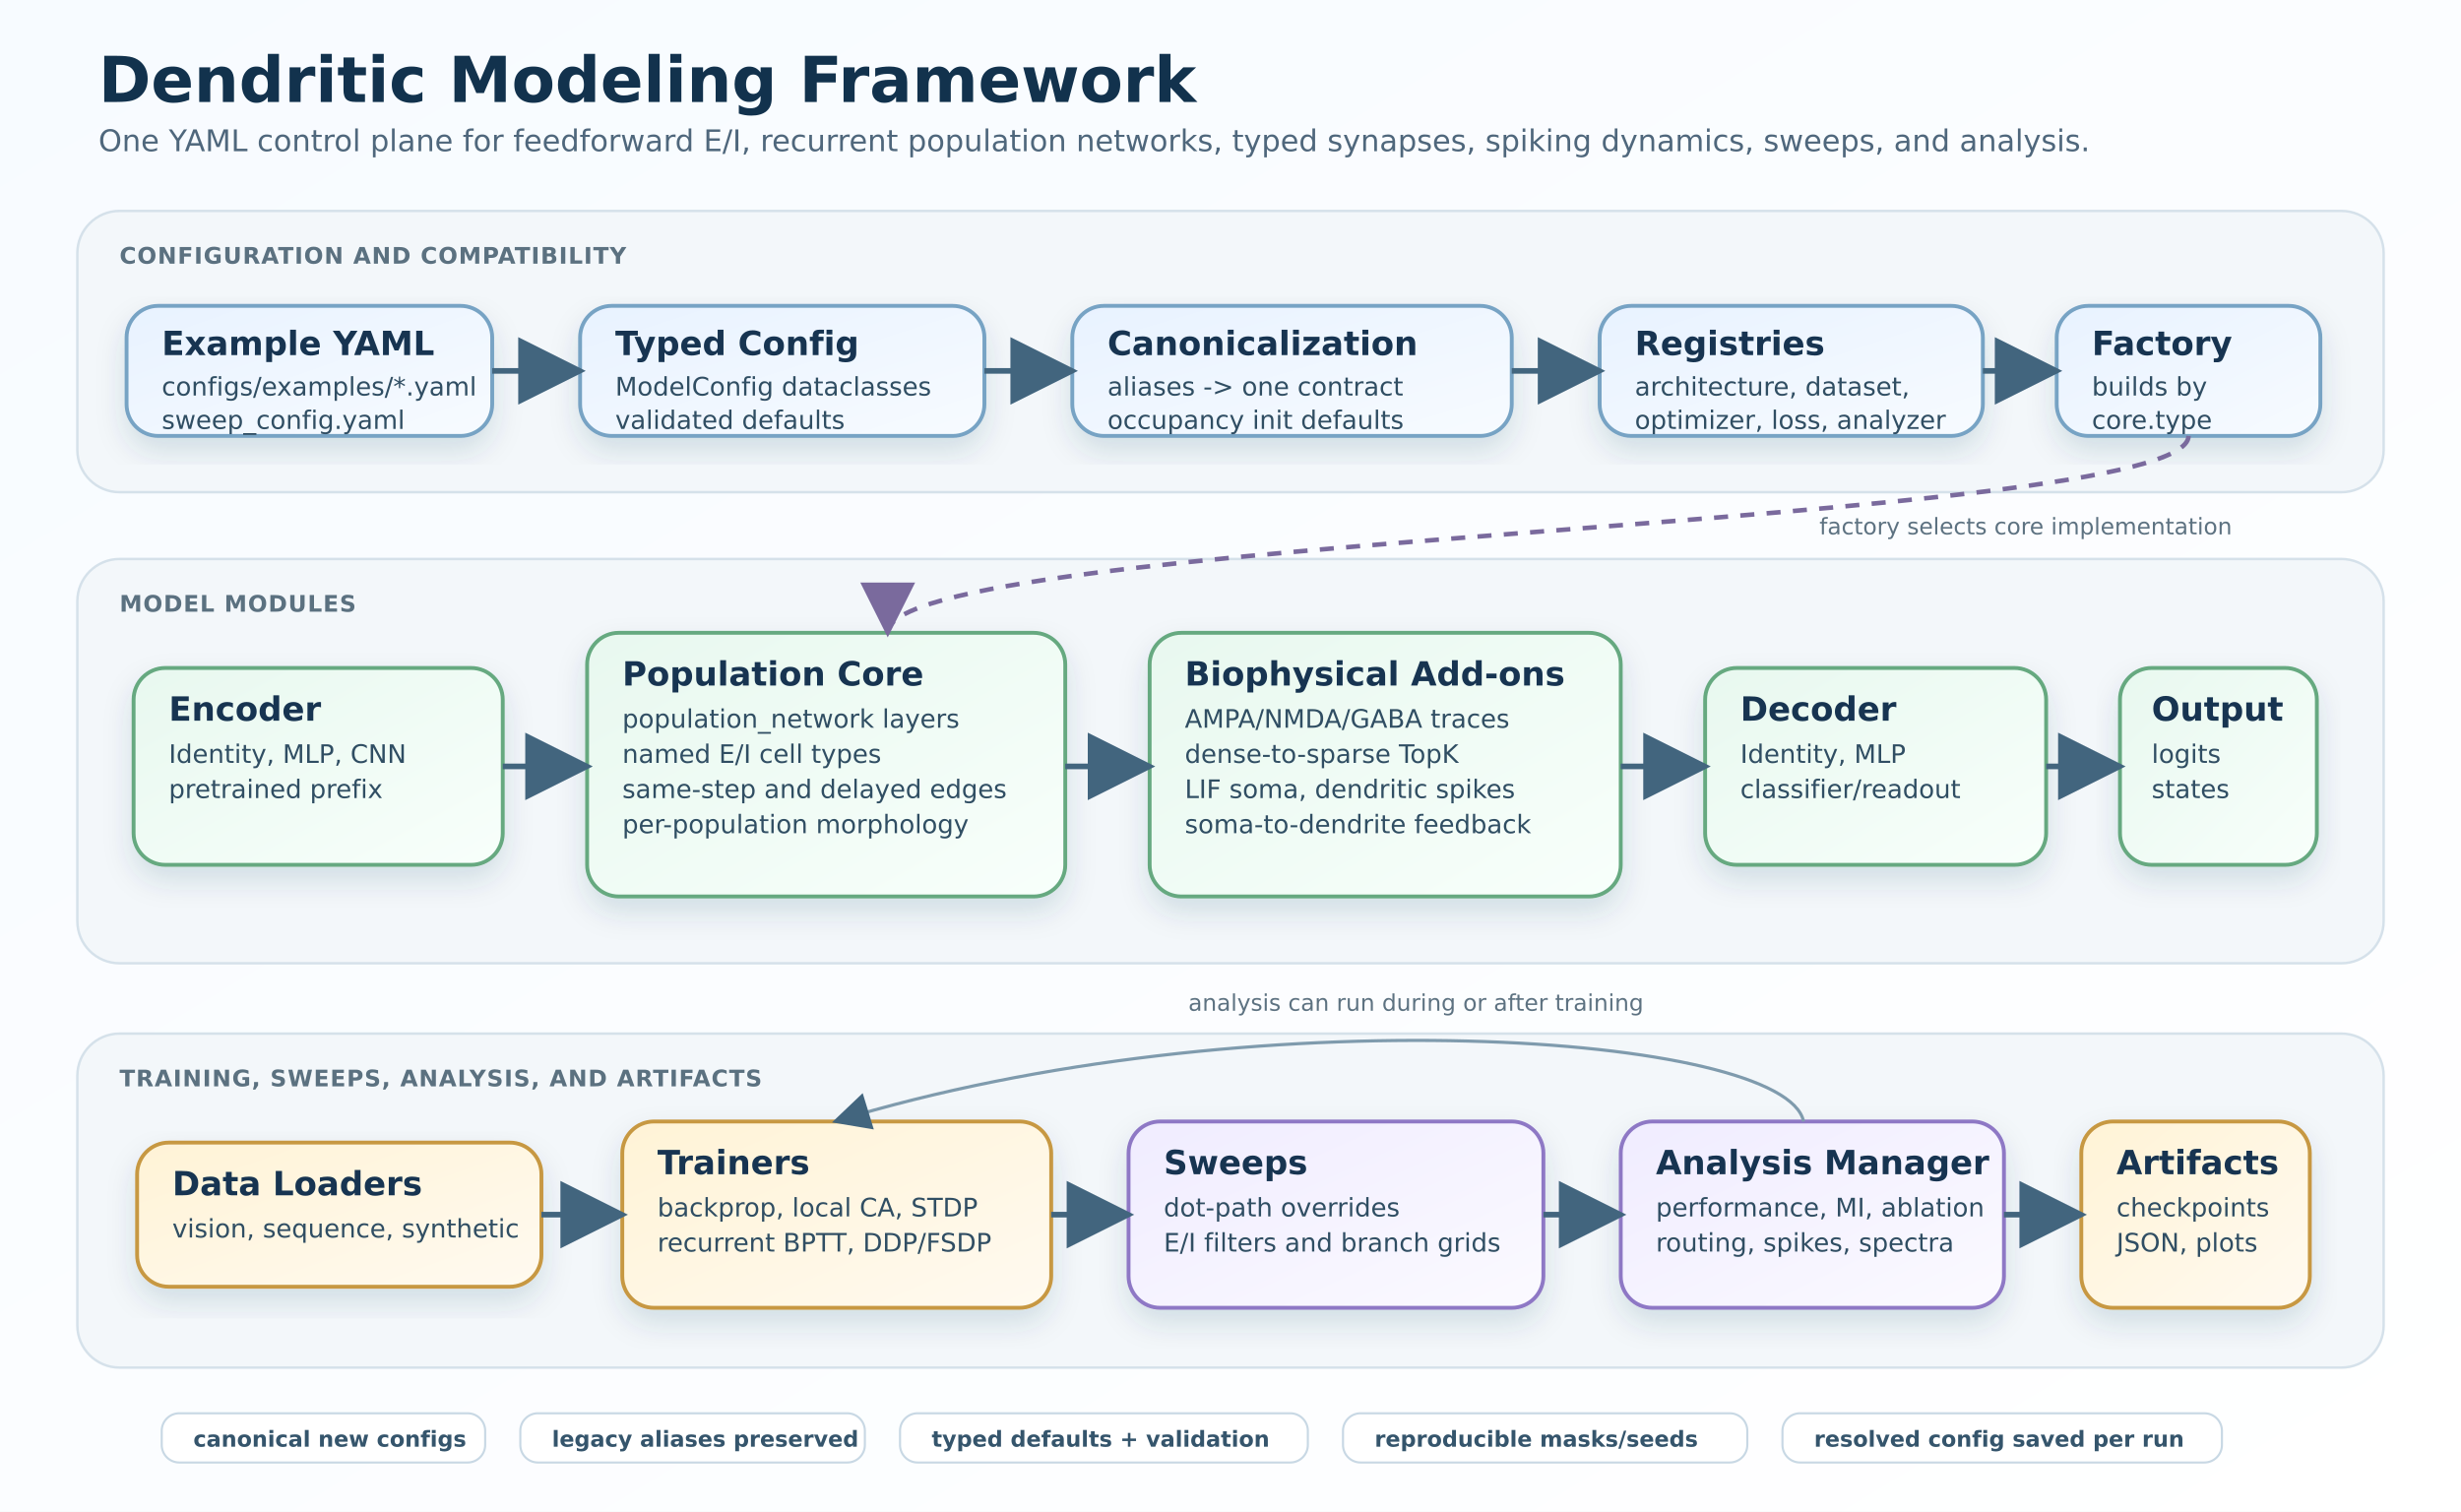
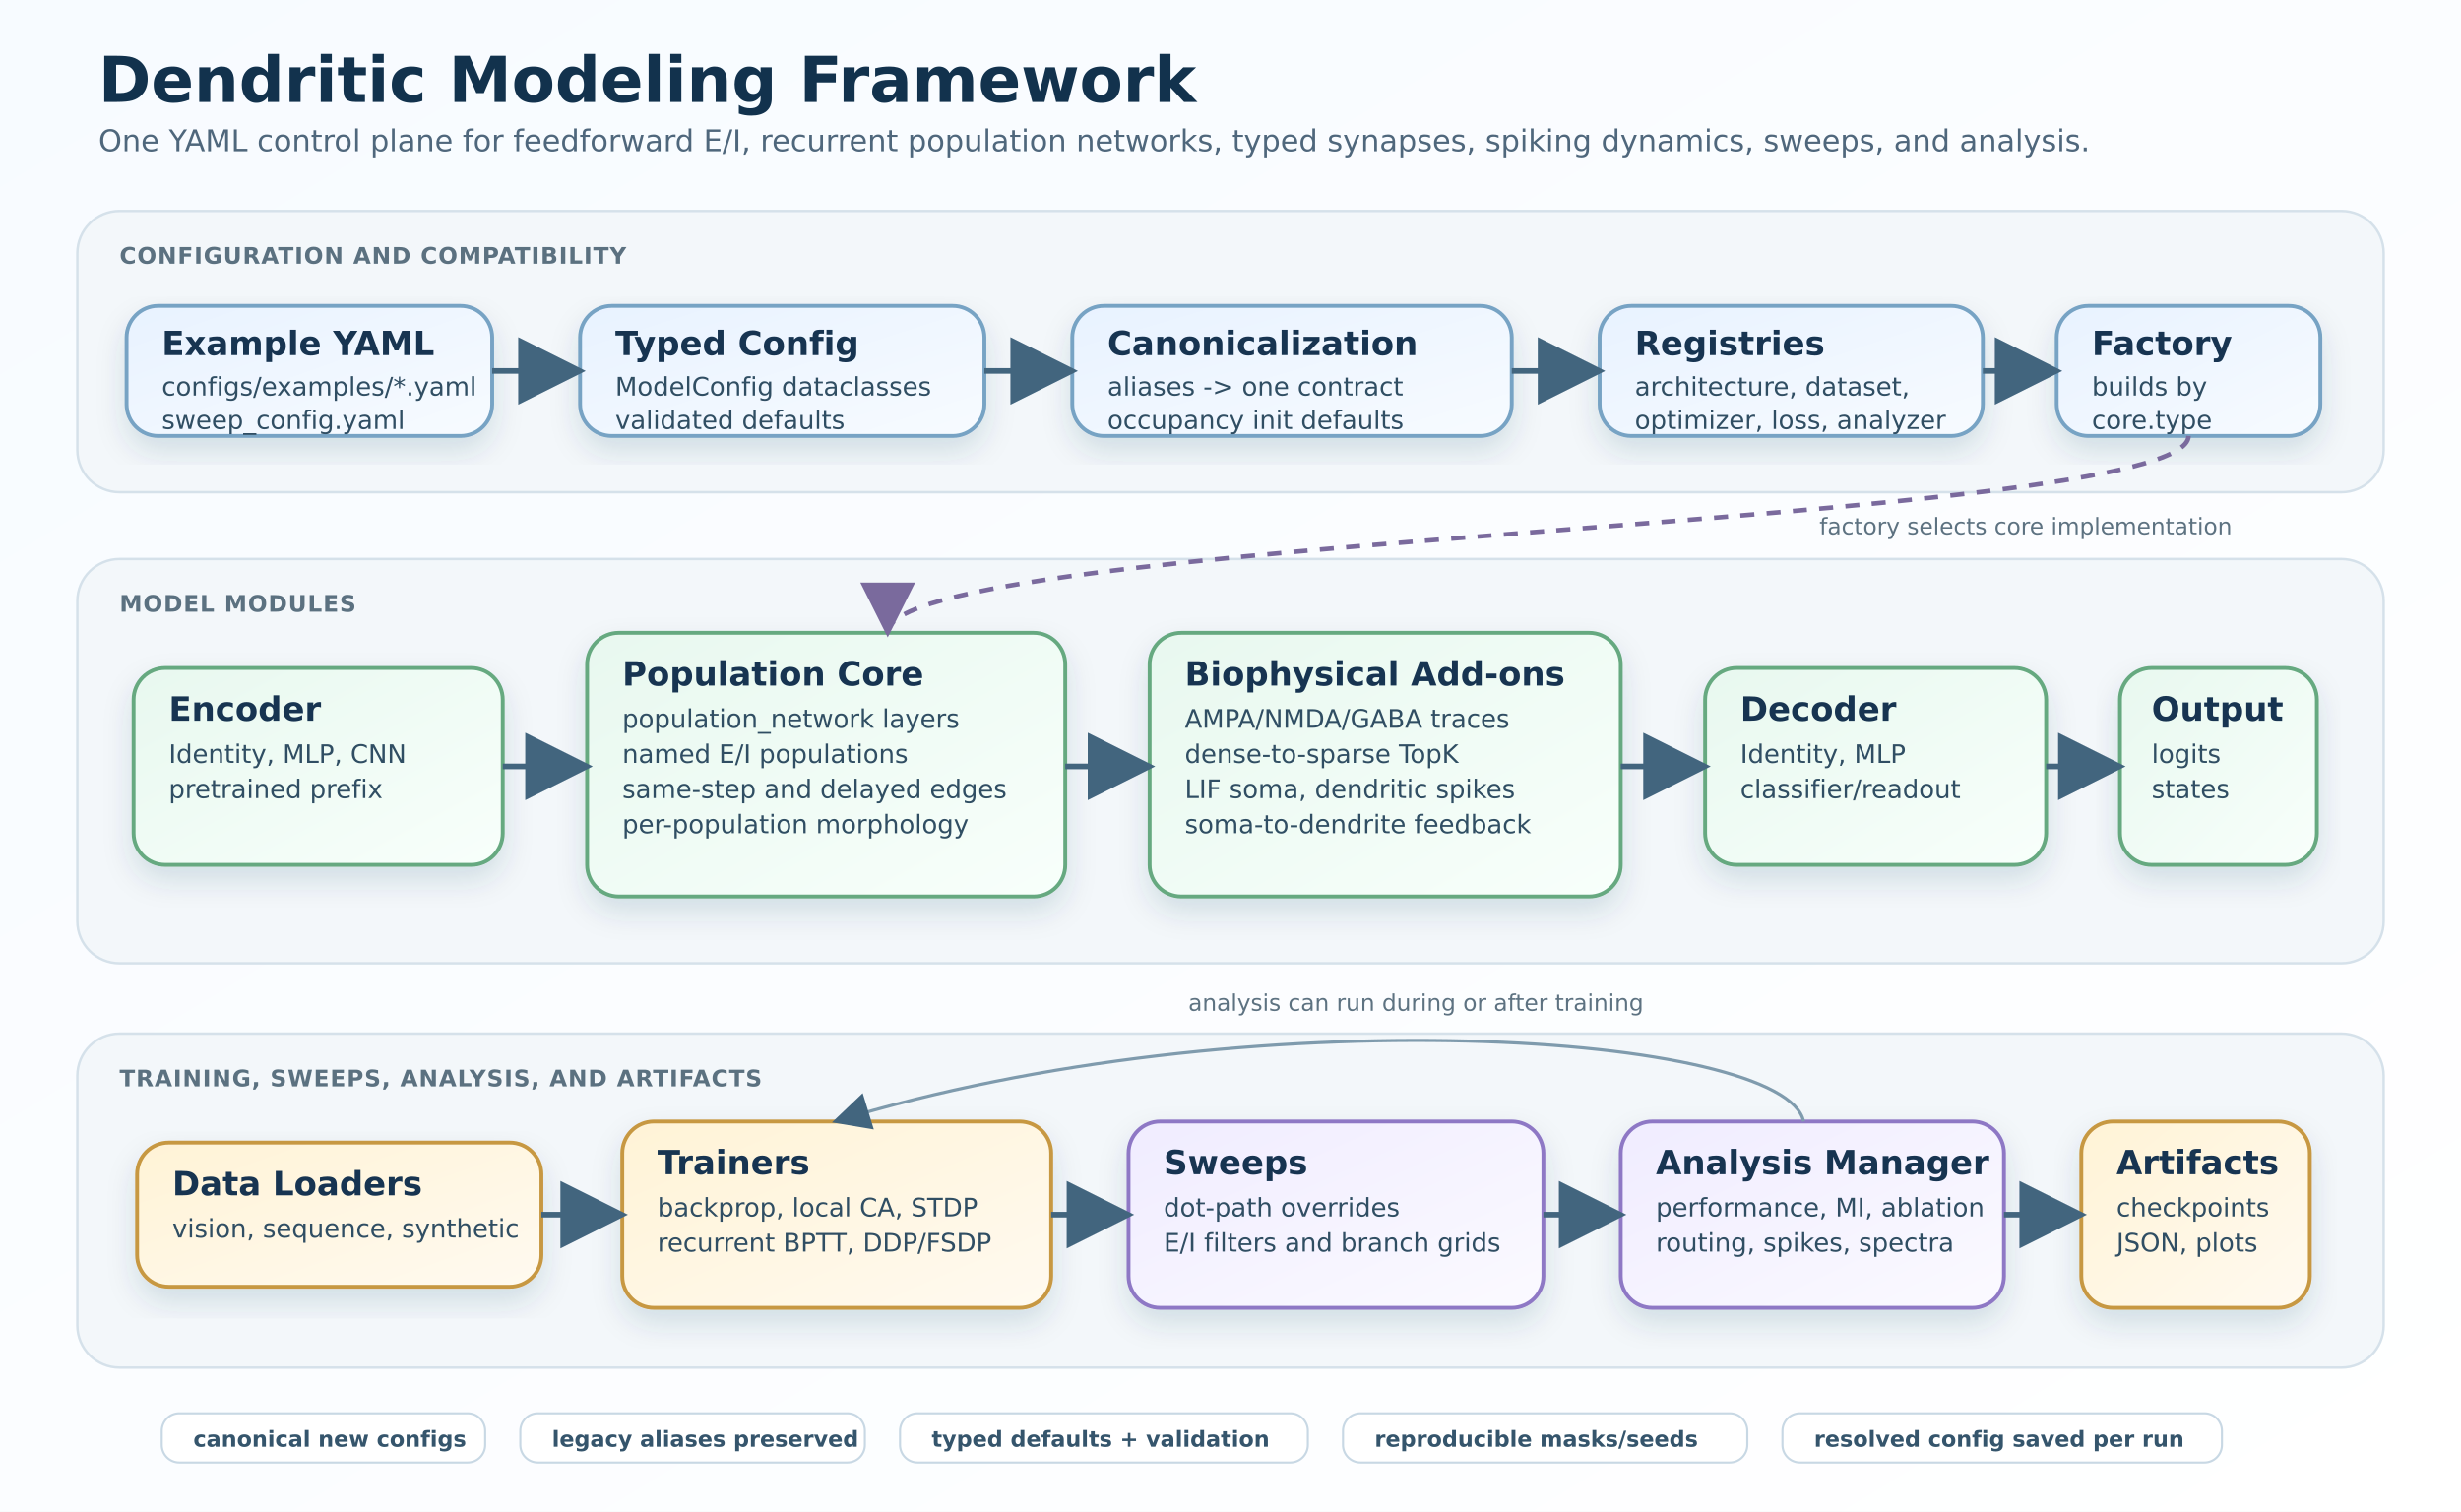
<svg xmlns="http://www.w3.org/2000/svg" width="1400" height="860" viewBox="0 0 1400 860" role="img" aria-labelledby="title desc">
  <defs>
    <linearGradient id="bg" x1="0" y1="0" x2="1" y2="1">
      <stop offset="0%" stop-color="#f7fbff" />
      <stop offset="100%" stop-color="#ffffff" />
    </linearGradient>
    <linearGradient id="blue" x1="0" y1="0" x2="1" y2="1">
      <stop offset="0%" stop-color="#e8f2ff" />
      <stop offset="100%" stop-color="#f7fbff" />
    </linearGradient>
    <linearGradient id="green" x1="0" y1="0" x2="1" y2="1">
      <stop offset="0%" stop-color="#e8f8ef" />
      <stop offset="100%" stop-color="#f8fffb" />
    </linearGradient>
    <linearGradient id="amber" x1="0" y1="0" x2="1" y2="1">
      <stop offset="0%" stop-color="#fff3d6" />
      <stop offset="100%" stop-color="#fffaf0" />
    </linearGradient>
    <linearGradient id="violet" x1="0" y1="0" x2="1" y2="1">
      <stop offset="0%" stop-color="#f0ecff" />
      <stop offset="100%" stop-color="#fbfaff" />
    </linearGradient>
    <filter id="shadow" x="-12%" y="-18%" width="124%" height="140%">
      <feDropShadow dx="0" dy="8" stdDeviation="8" flood-color="#17405f" flood-opacity="0.14" />
    </filter>
    <marker id="arrow" markerWidth="14" markerHeight="12" refX="11" refY="6" orient="auto">
      <path d="M0,0 L12,6 L0,12 z" fill="#42657e" />
    </marker>
    <marker id="arrowSoft" markerWidth="14" markerHeight="12" refX="11" refY="6" orient="auto">
      <path d="M0,0 L12,6 L0,12 z" fill="#7a6a9d" />
    </marker>
    <style>
      .title { font: 700 36px "DejaVu Sans", Arial, sans-serif; fill: #12324d; }
      .subtitle { font: 400 17px "DejaVu Sans", Arial, sans-serif; fill: #4f677c; }
      .lane { fill: #f3f7fa; stroke: #d5e1ea; stroke-width: 1.4; rx: 24; }
      .stage { filter: url(#shadow); stroke-width: 2.2; rx: 18; }
      .stageTitle { font: 700 19px "DejaVu Sans", Arial, sans-serif; fill: #173451; }
      .body { font: 400 14.5px "DejaVu Sans", Arial, sans-serif; fill: #304e63; }
      .small { font: 400 13px "DejaVu Sans", Arial, sans-serif; fill: #5d7281; }
      .tag { fill: #ffffff; stroke: #c8d8e4; stroke-width: 1.2; rx: 10; }
      .tagText { font: 600 12.5px "DejaVu Sans", Arial, sans-serif; fill: #35556c; }
      .arrow { stroke: #42657e; stroke-width: 3.2; fill: none; marker-end: url(#arrow); }
      .softArrow { stroke: #7a6a9d; stroke-width: 2.6; stroke-dasharray: 8 7; fill: none; marker-end: url(#arrowSoft); }
      .thin { stroke: #7f9bad; stroke-width: 1.8; fill: none; marker-end: url(#arrow); }
      .label { font: 700 13px "DejaVu Sans", Arial, sans-serif; fill: #5b7180; letter-spacing: .04em; }
    </style>
  </defs>
  <rect width="1400" height="860" fill="url(#bg)" />
  <text class="title" x="56" y="58">Dendritic Modeling Framework</text>
  <text class="subtitle" x="56" y="86">One YAML control plane for feedforward E/I, recurrent population networks, typed synapses, spiking dynamics, sweeps, and analysis.</text>
  <rect class="lane" x="44" y="120" width="1312" height="160" />
  <text class="label" x="68" y="150">CONFIGURATION AND COMPATIBILITY</text>
  <rect class="stage" x="72" y="174" width="208" height="74" fill="url(#blue)" stroke="#77a3c4" />
  <text class="stageTitle" x="92" y="202">Example YAML</text>
  <text class="body" x="92" y="225">configs/examples/*.yaml</text>
  <text class="body" x="92" y="244">sweep_config.yaml</text>
  <rect class="stage" x="330" y="174" width="230" height="74" fill="url(#blue)" stroke="#77a3c4" />
  <text class="stageTitle" x="350" y="202">Typed Config</text>
  <text class="body" x="350" y="225">ModelConfig dataclasses</text>
  <text class="body" x="350" y="244">validated defaults</text>
  <rect class="stage" x="610" y="174" width="250" height="74" fill="url(#blue)" stroke="#77a3c4" />
  <text class="stageTitle" x="630" y="202">Canonicalization</text>
  <text class="body" x="630" y="225">aliases -&gt; one contract</text>
  <text class="body" x="630" y="244">occupancy init defaults</text>
  <rect class="stage" x="910" y="174" width="218" height="74" fill="url(#blue)" stroke="#77a3c4" />
  <text class="stageTitle" x="930" y="202">Registries</text>
  <text class="body" x="930" y="225">architecture, dataset,</text>
  <text class="body" x="930" y="244">optimizer, loss, analyzer</text>
  <rect class="stage" x="1170" y="174" width="150" height="74" fill="url(#blue)" stroke="#77a3c4" />
  <text class="stageTitle" x="1190" y="202">Factory</text>
  <text class="body" x="1190" y="225">builds by</text>
  <text class="body" x="1190" y="244">core.type</text>
  <path class="arrow" d="M280,211 L330,211" />
  <path class="arrow" d="M560,211 L610,211" />
  <path class="arrow" d="M860,211 L910,211" />
  <path class="arrow" d="M1128,211 L1170,211" />
  <rect class="lane" x="44" y="318" width="1312" height="230" />
  <text class="label" x="68" y="348">MODEL MODULES</text>
  <rect class="stage" x="76" y="380" width="210" height="112" fill="url(#green)" stroke="#66a980" />
  <text class="stageTitle" x="96" y="410">Encoder</text>
  <text class="body" x="96" y="434">Identity, MLP, CNN</text>
  <text class="body" x="96" y="454">pretrained prefix</text>
  <rect class="stage" x="334" y="360" width="272" height="150" fill="url(#green)" stroke="#66a980" />
  <text class="stageTitle" x="354" y="390">Population Core</text>
  <text class="body" x="354" y="414">population_network layers</text>
-   <text class="body" x="354" y="434">named E/I cell types</text>
+   <text class="body" x="354" y="434">named E/I populations</text>
  <text class="body" x="354" y="454">same-step and delayed edges</text>
  <text class="body" x="354" y="474">per-population morphology</text>
  <rect class="stage" x="654" y="360" width="268" height="150" fill="url(#green)" stroke="#66a980" />
  <text class="stageTitle" x="674" y="390">Biophysical Add-ons</text>
  <text class="body" x="674" y="414">AMPA/NMDA/GABA traces</text>
  <text class="body" x="674" y="434">dense-to-sparse TopK</text>
  <text class="body" x="674" y="454">LIF soma, dendritic spikes</text>
  <text class="body" x="674" y="474">soma-to-dendrite feedback</text>
  <rect class="stage" x="970" y="380" width="194" height="112" fill="url(#green)" stroke="#66a980" />
  <text class="stageTitle" x="990" y="410">Decoder</text>
  <text class="body" x="990" y="434">Identity, MLP</text>
  <text class="body" x="990" y="454">classifier/readout</text>
  <rect class="stage" x="1206" y="380" width="112" height="112" fill="url(#green)" stroke="#66a980" />
  <text class="stageTitle" x="1224" y="410">Output</text>
  <text class="body" x="1224" y="434">logits</text>
  <text class="body" x="1224" y="454">states</text>
  <path class="arrow" d="M286,436 L334,436" />
  <path class="arrow" d="M606,436 L654,436" />
  <path class="arrow" d="M922,436 L970,436" />
  <path class="arrow" d="M1164,436 L1206,436" />
  <path class="softArrow" d="M1245,248 C1245,300 505,304 505,360" />
  <text class="small" x="1035" y="304">factory selects core implementation</text>
  <rect class="lane" x="44" y="588" width="1312" height="190" />
  <text class="label" x="68" y="618">TRAINING, SWEEPS, ANALYSIS, AND ARTIFACTS</text>
  <rect class="stage" x="78" y="650" width="230" height="82" fill="url(#amber)" stroke="#c79842" />
  <text class="stageTitle" x="98" y="680">Data Loaders</text>
  <text class="body" x="98" y="704">vision, sequence, synthetic</text>
  <rect class="stage" x="354" y="638" width="244" height="106" fill="url(#amber)" stroke="#c79842" />
  <text class="stageTitle" x="374" y="668">Trainers</text>
  <text class="body" x="374" y="692">backprop, local CA, STDP</text>
  <text class="body" x="374" y="712">recurrent BPTT, DDP/FSDP</text>
  <rect class="stage" x="642" y="638" width="236" height="106" fill="url(#violet)" stroke="#8e78c5" />
  <text class="stageTitle" x="662" y="668">Sweeps</text>
  <text class="body" x="662" y="692">dot-path overrides</text>
  <text class="body" x="662" y="712">E/I filters and branch grids</text>
  <rect class="stage" x="922" y="638" width="218" height="106" fill="url(#violet)" stroke="#8e78c5" />
  <text class="stageTitle" x="942" y="668">Analysis Manager</text>
  <text class="body" x="942" y="692">performance, MI, ablation</text>
  <text class="body" x="942" y="712">routing, spikes, spectra</text>
  <rect class="stage" x="1184" y="638" width="130" height="106" fill="url(#amber)" stroke="#c79842" />
  <text class="stageTitle" x="1204" y="668">Artifacts</text>
  <text class="body" x="1204" y="692">checkpoints</text>
  <text class="body" x="1204" y="712">JSON, plots</text>
  <path class="arrow" d="M308,691 L354,691" />
  <path class="arrow" d="M598,691 L642,691" />
  <path class="arrow" d="M878,691 L922,691" />
  <path class="arrow" d="M1140,691 L1184,691" />
  <path class="thin" d="M1026,638 C1016,588 710,566 475,638" />
  <text class="small" x="676" y="575">analysis can run during or after training</text>
  <rect class="tag" x="92" y="804" width="184" height="28" />
  <text class="tagText" x="110" y="823">canonical new configs</text>
  <rect class="tag" x="296" y="804" width="196" height="28" />
  <text class="tagText" x="314" y="823">legacy aliases preserved</text>
  <rect class="tag" x="512" y="804" width="232" height="28" />
  <text class="tagText" x="530" y="823">typed defaults + validation</text>
  <rect class="tag" x="764" y="804" width="230" height="28" />
  <text class="tagText" x="782" y="823">reproducible masks/seeds</text>
  <rect class="tag" x="1014" y="804" width="250" height="28" />
  <text class="tagText" x="1032" y="823">resolved config saved per run</text>
</svg>
